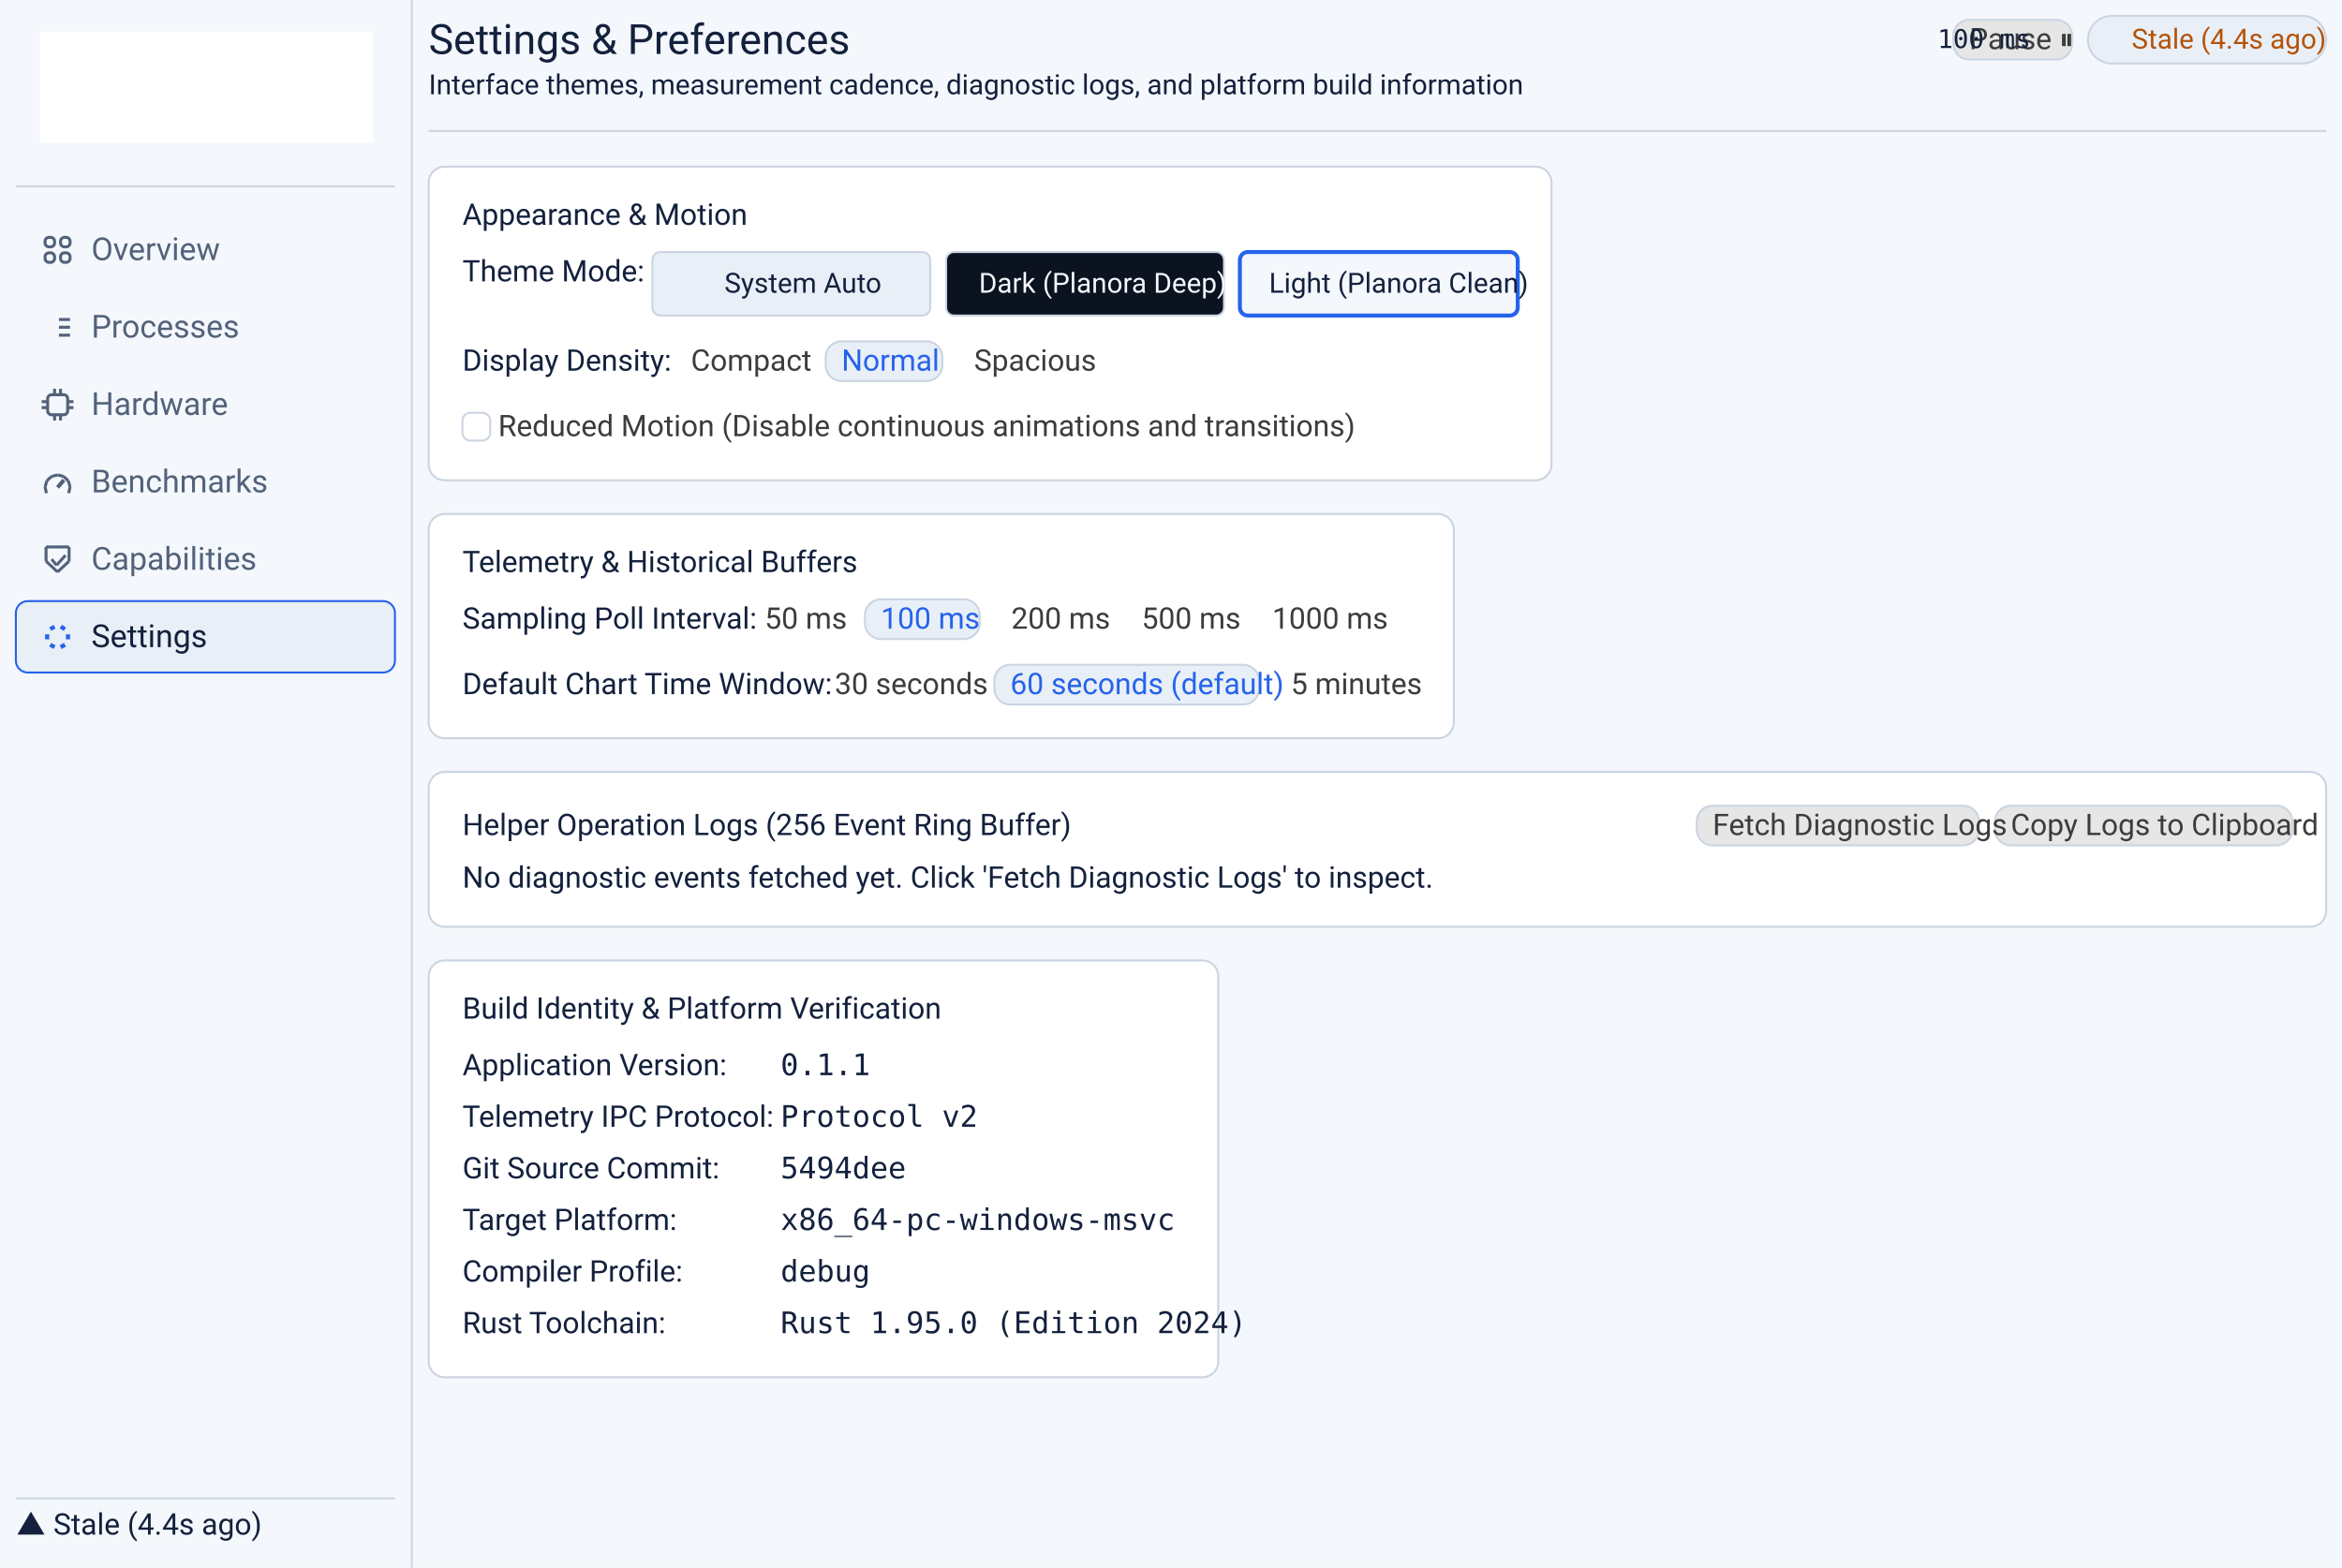
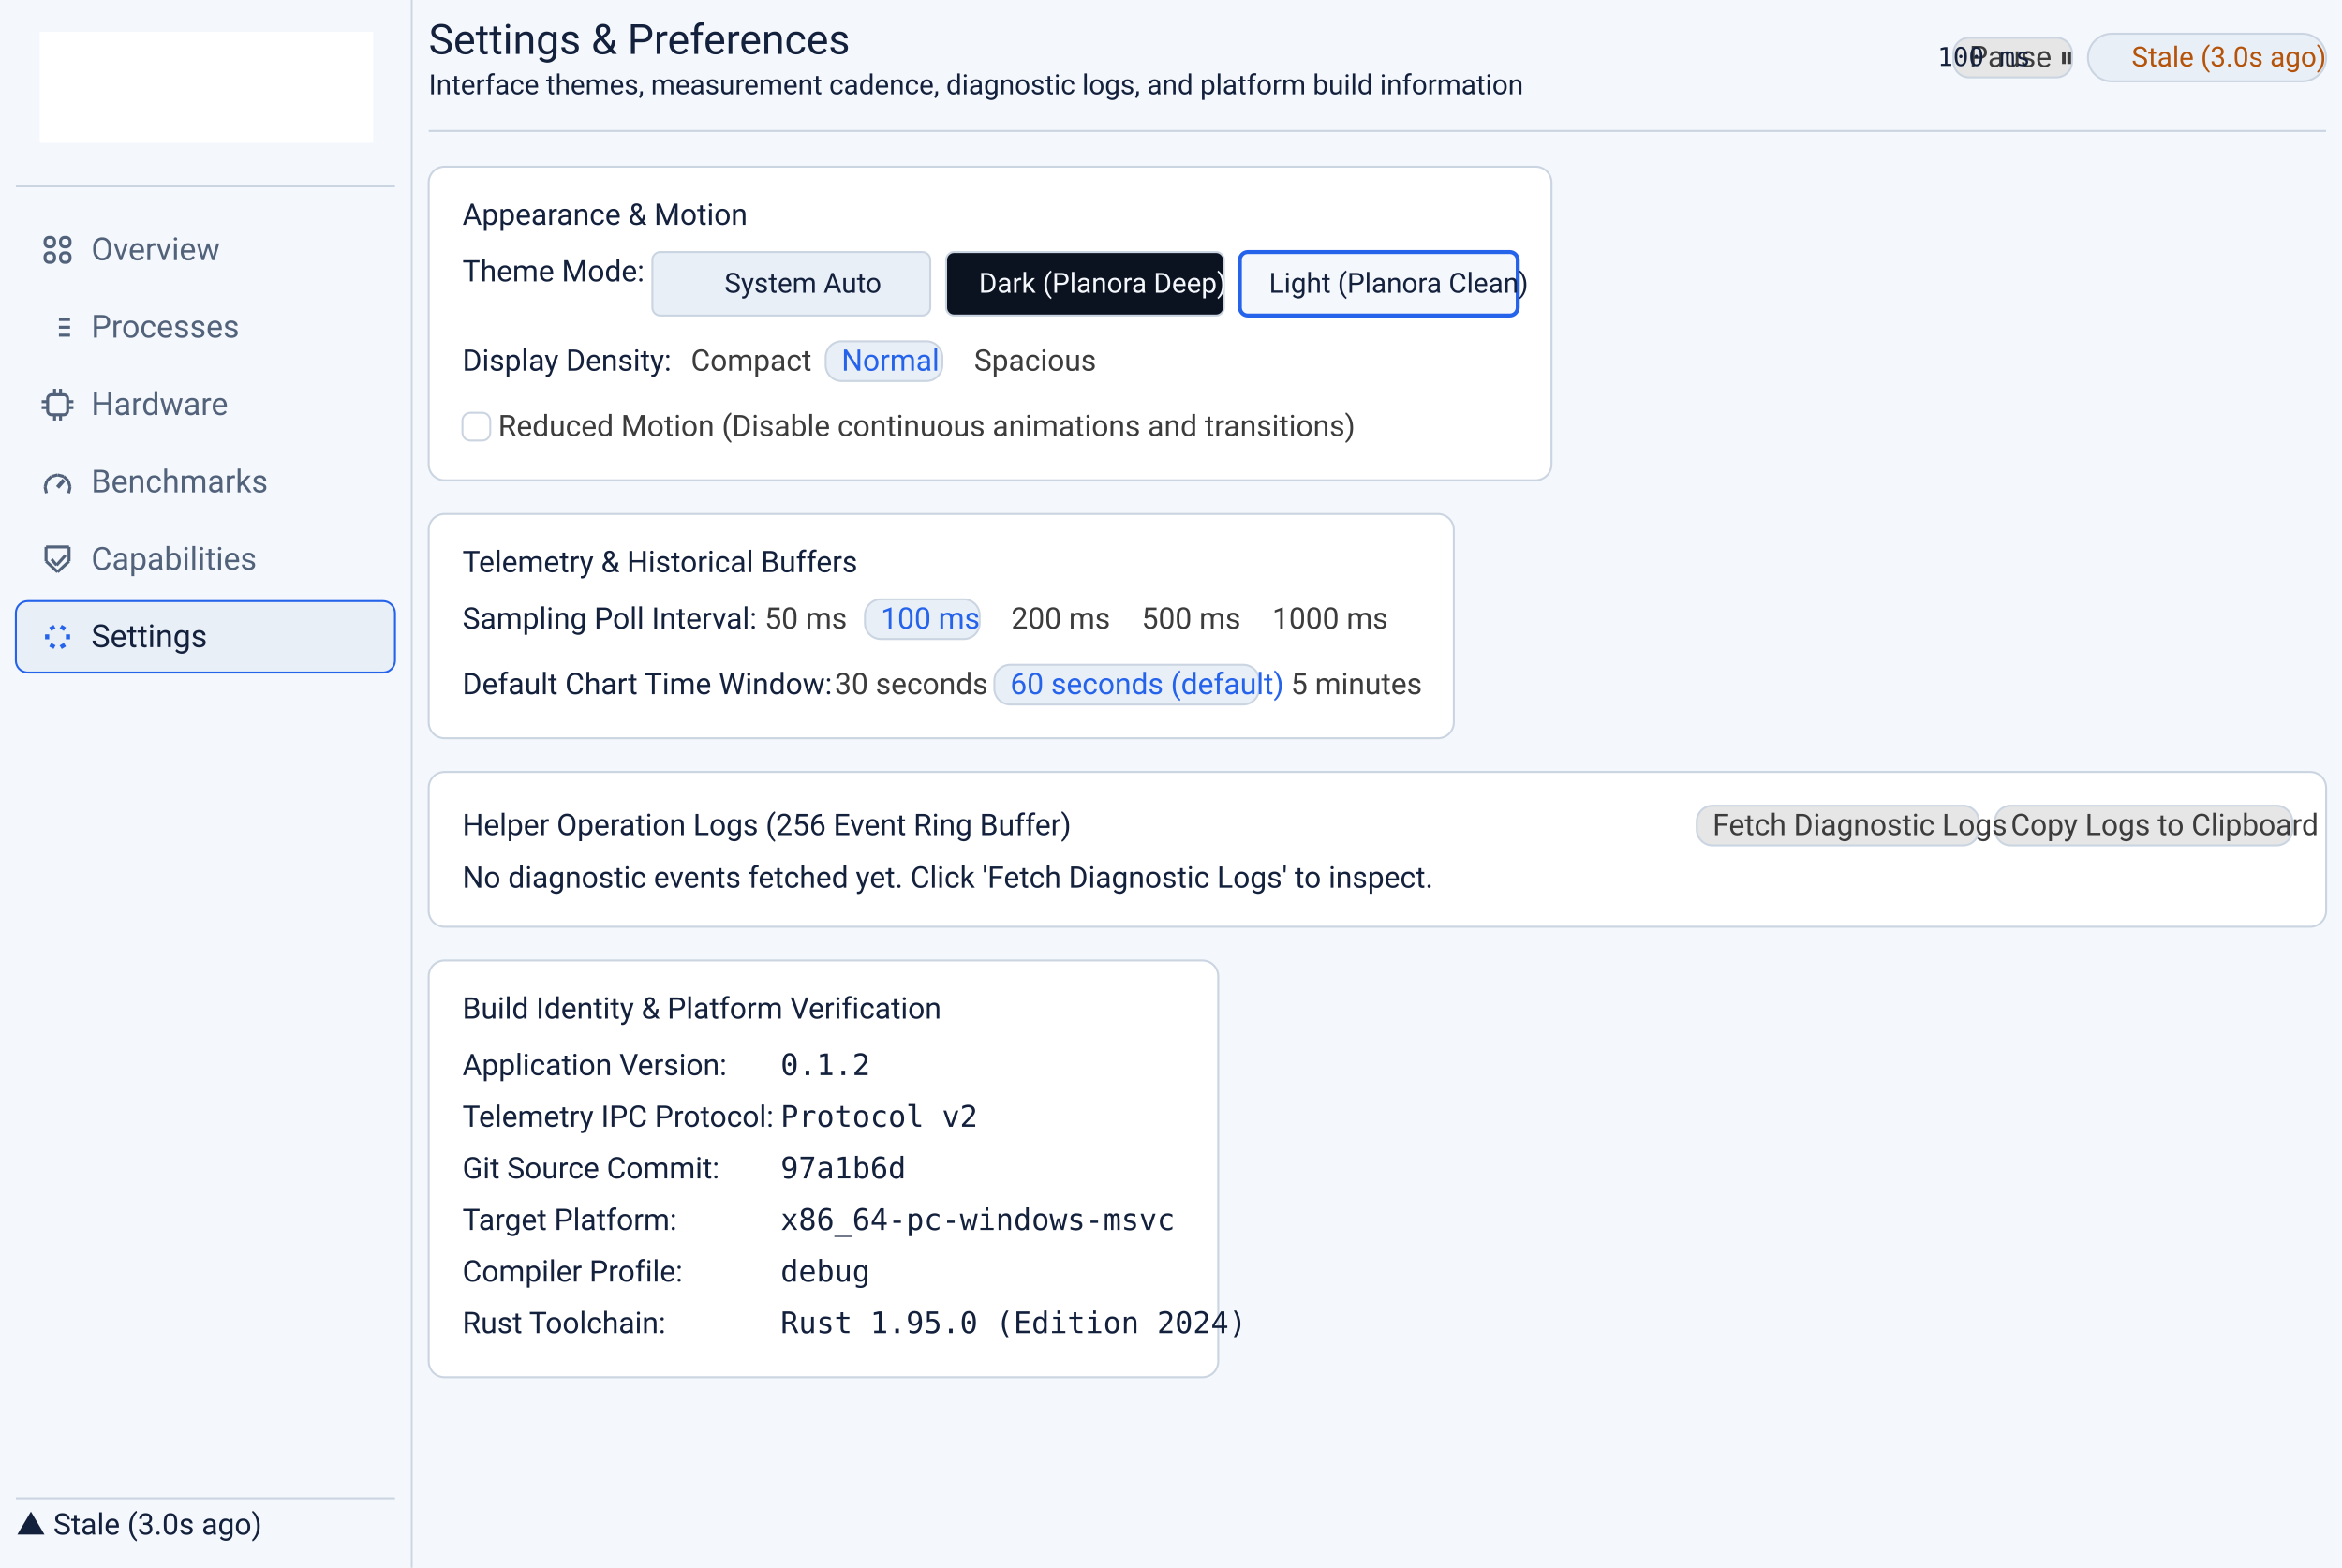
<svg xmlns="http://www.w3.org/2000/svg" width="1180" height="790" viewBox="0 0 1180 790">
  <style>
    text { font-family: -apple-system, BlinkMacSystemFont, "Segoe UI", Roboto, sans-serif; }
    .mono { font-family: "JetBrains Mono", Consolas, monospace; }
  </style>
  <rect width="100%" height="100%" fill="rgb(244, 247, 251)" />
+   <text x="1164.0" y="18.0" fill="rgba(15, 23, 42, 0.45)" font-size="10.0" font-weight="600" text-anchor="end">SIMULATED SAMPLE DATA - FIXTURE PREVIEW</text>
  <rect x="0.0" y="0.0" width="207.0" height="790.0" rx="0" fill="rgb(244, 247, 251)" stroke="rgba(0, 0, 0, 0.000)" stroke-width="0" />
  <rect x="20.0" y="16.0" width="168.0" height="55.9" rx="0" fill="rgb(255, 255, 255)" stroke="rgba(0, 0, 0, 0.000)" stroke-width="0" />
  <line x1="8.0" y1="93.9" x2="199.0" y2="93.9" stroke="rgb(203, 213, 225)" stroke-width="1.0" />
  <rect x="22.7" y="119.6" width="4.8" height="4.8" rx="2" fill="rgba(0, 0, 0, 0.000)" stroke="rgb(82, 98, 122)" stroke-width="1.5" />
  <rect x="30.5" y="119.6" width="4.8" height="4.8" rx="2" fill="rgba(0, 0, 0, 0.000)" stroke="rgb(82, 98, 122)" stroke-width="1.5" />
  <rect x="22.7" y="127.4" width="4.8" height="4.8" rx="2" fill="rgba(0, 0, 0, 0.000)" stroke="rgb(82, 98, 122)" stroke-width="1.5" />
  <rect x="30.5" y="127.4" width="4.8" height="4.8" rx="2" fill="rgba(0, 0, 0, 0.000)" stroke="rgb(82, 98, 122)" stroke-width="1.5" />
  <text x="46.0" y="131.1" fill="rgb(82, 98, 122)" font-size="16.0">Overview</text>
  <line x1="29.7" y1="161.0" x2="35.3" y2="161.0" stroke="rgb(82, 98, 122)" stroke-width="1.5" />
  <line x1="29.7" y1="164.9" x2="35.3" y2="164.9" stroke="rgb(82, 98, 122)" stroke-width="1.5" />
  <line x1="29.7" y1="168.9" x2="35.3" y2="168.9" stroke="rgb(82, 98, 122)" stroke-width="1.5" />
  <text x="46.0" y="170.1" fill="rgb(82, 98, 122)" font-size="16.0">Processes</text>
  <rect x="24.0" y="198.9" width="10.1" height="10.1" rx="2" fill="rgba(0, 0, 0, 0.000)" stroke="rgb(82, 98, 122)" stroke-width="1.5" />
  <line x1="27.5" y1="195.9" x2="27.5" y2="198.9" stroke="rgb(82, 98, 122)" stroke-width="1.5" />
  <line x1="27.5" y1="209.0" x2="27.5" y2="211.9" stroke="rgb(82, 98, 122)" stroke-width="1.5" />
  <line x1="21.0" y1="202.4" x2="24.0" y2="202.4" stroke="rgb(82, 98, 122)" stroke-width="1.5" />
  <line x1="34.0" y1="202.4" x2="37.0" y2="202.4" stroke="rgb(82, 98, 122)" stroke-width="1.5" />
  <line x1="30.5" y1="195.9" x2="30.5" y2="198.9" stroke="rgb(82, 98, 122)" stroke-width="1.5" />
  <line x1="30.5" y1="209.0" x2="30.5" y2="211.9" stroke="rgb(82, 98, 122)" stroke-width="1.5" />
  <line x1="21.0" y1="205.4" x2="24.0" y2="205.4" stroke="rgb(82, 98, 122)" stroke-width="1.5" />
  <line x1="34.0" y1="205.4" x2="37.0" y2="205.4" stroke="rgb(82, 98, 122)" stroke-width="1.5" />
  <text x="46.0" y="209.1" fill="rgb(82, 98, 122)" font-size="16.0">Hardware</text>
  <line x1="23.4" y1="248.5" x2="22.7" y2="245.4" stroke="rgb(82, 98, 122)" stroke-width="1.5" />
  <line x1="22.7" y1="245.4" x2="23.6" y2="242.3" stroke="rgb(82, 98, 122)" stroke-width="1.5" />
  <line x1="23.6" y1="242.3" x2="25.9" y2="240.1" stroke="rgb(82, 98, 122)" stroke-width="1.5" />
  <line x1="25.9" y1="240.1" x2="29.0" y2="239.3" stroke="rgb(82, 98, 122)" stroke-width="1.5" />
  <line x1="29.0" y1="239.3" x2="32.1" y2="240.1" stroke="rgb(82, 98, 122)" stroke-width="1.5" />
  <line x1="32.1" y1="240.1" x2="34.4" y2="242.3" stroke="rgb(82, 98, 122)" stroke-width="1.5" />
  <line x1="34.4" y1="242.3" x2="35.3" y2="245.4" stroke="rgb(82, 98, 122)" stroke-width="1.5" />
  <line x1="35.3" y1="245.4" x2="34.6" y2="248.5" stroke="rgb(82, 98, 122)" stroke-width="1.5" />
  <line x1="29.0" y1="245.6" x2="32.2" y2="241.9" stroke="rgb(82, 98, 122)" stroke-width="2.0" />
  <text x="46.0" y="248.1" fill="rgb(82, 98, 122)" font-size="16.0">Benchmarks</text>
  <line x1="23.2" y1="275.6" x2="34.8" y2="275.6" stroke="rgb(82, 98, 122)" stroke-width="1.5" />
  <line x1="34.8" y1="275.6" x2="34.8" y2="282.8" stroke="rgb(82, 98, 122)" stroke-width="1.5" />
  <line x1="34.8" y1="282.8" x2="29.0" y2="288.2" stroke="rgb(82, 98, 122)" stroke-width="1.5" />
  <line x1="29.0" y1="288.2" x2="23.2" y2="282.8" stroke="rgb(82, 98, 122)" stroke-width="1.5" />
  <line x1="23.2" y1="282.8" x2="23.2" y2="275.6" stroke="rgb(82, 98, 122)" stroke-width="1.5" />
  <line x1="26.0" y1="281.8" x2="28.5" y2="284.8" stroke="rgb(82, 98, 122)" stroke-width="1.5" />
  <line x1="28.5" y1="284.8" x2="33.0" y2="279.8" stroke="rgb(82, 98, 122)" stroke-width="1.5" />
  <text x="46.0" y="287.1" fill="rgb(82, 98, 122)" font-size="16.0">Capabilities</text>
  <rect x="8.0" y="302.9" width="191.0" height="36.0" rx="6" fill="rgb(233, 239, 247)" stroke="rgba(0, 0, 0, 0.000)" stroke-width="0" />
  <rect x="8.0" y="302.9" width="191.0" height="36.0" rx="6" fill="rgba(0, 0, 0, 0.000)" stroke="rgb(37, 99, 235)" stroke-width="1" />
  <line x1="33.2" y1="320.9" x2="35.3" y2="320.9" stroke="rgb(37, 99, 235)" stroke-width="2.5" />
  <line x1="31.1" y1="324.6" x2="32.2" y2="326.4" stroke="rgb(37, 99, 235)" stroke-width="2.5" />
  <line x1="26.9" y1="324.6" x2="25.9" y2="326.4" stroke="rgb(37, 99, 235)" stroke-width="2.5" />
  <line x1="24.8" y1="320.9" x2="22.7" y2="320.9" stroke="rgb(37, 99, 235)" stroke-width="2.5" />
  <line x1="26.9" y1="317.3" x2="25.9" y2="315.5" stroke="rgb(37, 99, 235)" stroke-width="2.5" />
  <line x1="31.1" y1="317.3" x2="32.2" y2="315.5" stroke="rgb(37, 99, 235)" stroke-width="2.5" />
  <text x="46.0" y="326.1" fill="rgb(20, 33, 61)" font-size="16.0">Settings</text>
-   <text x="8.0" y="773.3" fill="rgb(20, 33, 61)" font-size="15.0">▲ Stale (4.4s ago)</text>
+   <text x="8.0" y="773.3" fill="rgb(20, 33, 61)" font-size="15.0">▲ Stale (3.0s ago)</text>
  <line x1="8.0" y1="755.0" x2="199.0" y2="755.0" stroke="rgb(203, 213, 225)" stroke-width="1.0" />
  <line x1="207.5" y1="0.0" x2="207.5" y2="790.0" stroke="rgb(203, 213, 225)" stroke-width="1.0" />
  <rect x="208.0" y="0.0" width="972.0" height="790.0" rx="0" fill="rgb(244, 247, 251)" stroke="rgba(0, 0, 0, 0.000)" stroke-width="0" />
-   <rect x="1052.0" y="8.0" width="120.0" height="24.0" rx="12" fill="rgb(233, 239, 247)" stroke="rgba(0, 0, 0, 0.000)" stroke-width="0" />
-   <rect x="1052.0" y="8.0" width="120.0" height="24.0" rx="12" fill="rgba(0, 0, 0, 0.000)" stroke="rgb(203, 213, 225)" stroke-width="1" />
-   <text x="1074.0" y="24.5" fill="rgb(180, 83, 9)" font-size="14.0">Stale (4.4s ago)</text>
-   <rect x="984.2" y="10.0" width="59.8" height="20.0" rx="8" fill="rgb(230, 230, 230)" stroke="rgb(203, 213, 225)" stroke-width="1" />
-   <text x="992.2" y="24.8" fill="rgb(60, 60, 60)" font-size="15.0">Pause ⏸</text>
-   <text x="976.2" y="24.2" fill="rgb(20, 33, 61)" font-size="13.0" class="mono">100 ms</text>
  <text x="216.0" y="27.2" fill="rgb(20, 33, 61)" font-size="21.0">Settings &amp; Preferences</text>
  <text x="216.0" y="47.5" fill="rgb(20, 33, 61)" font-size="14.0">Interface themes, measurement cadence, diagnostic logs, and platform build information</text>
+   <rect x="1052.0" y="17.0" width="120.0" height="24.0" rx="12" fill="rgb(233, 239, 247)" stroke="rgba(0, 0, 0, 0.000)" stroke-width="0" />
+   <rect x="1052.0" y="17.0" width="120.0" height="24.0" rx="12" fill="rgba(0, 0, 0, 0.000)" stroke="rgb(203, 213, 225)" stroke-width="1" />
+   <text x="1074.0" y="33.5" fill="rgb(180, 83, 9)" font-size="14.0">Stale (3.0s ago)</text>
+   <rect x="984.2" y="19.0" width="59.8" height="20.0" rx="8" fill="rgb(230, 230, 230)" stroke="rgb(203, 213, 225)" stroke-width="1" />
+   <text x="992.2" y="33.8" fill="rgb(60, 60, 60)" font-size="15.0">Pause ⏸</text>
+   <text x="976.2" y="33.2" fill="rgb(20, 33, 61)" font-size="13.0" class="mono">100 ms</text>
  <line x1="216.0" y1="66.0" x2="1172.0" y2="66.0" stroke="rgb(203, 213, 225)" stroke-width="1.0" />
  <rect x="216.0" y="84.0" width="956.0" height="633.0" rx="0" fill="rgba(0, 0, 0, 0.000)" stroke="rgba(0, 0, 0, 0.000)" stroke-width="0" />
  <rect x="216.0" y="84.0" width="565.7" height="158.0" rx="8" fill="rgb(255, 255, 255)" stroke="rgb(203, 213, 225)" stroke-width="1" />
  <text x="233.0" y="113.3" fill="rgb(20, 33, 61)" font-size="15.0">Appearance &amp; Motion</text>
  <text x="233.0" y="141.8" fill="rgb(20, 33, 61)" font-size="15.0">Theme Mode:</text>
  <rect x="328.7" y="127.0" width="140.0" height="32.0" rx="4" fill="rgb(233, 239, 247)" stroke="rgba(0, 0, 0, 0.000)" stroke-width="0" />
  <rect x="328.7" y="127.0" width="140.0" height="32.0" rx="4" fill="rgba(0, 0, 0, 0.000)" stroke="rgb(203, 213, 225)" stroke-width="1" />
  <text x="365.0" y="147.5" fill="rgb(20, 33, 61)" font-size="14.0">System Auto</text>
  <rect x="476.7" y="127.0" width="140.0" height="32.0" rx="4" fill="rgb(11, 18, 32)" stroke="rgba(0, 0, 0, 0.000)" stroke-width="0" />
  <rect x="476.7" y="127.0" width="140.0" height="32.0" rx="4" fill="rgba(0, 0, 0, 0.000)" stroke="rgb(203, 213, 225)" stroke-width="1" />
  <text x="493.2" y="147.5" fill="rgb(244, 247, 251)" font-size="14.0">Dark (Planora Deep)</text>
  <rect x="624.7" y="127.0" width="140.0" height="32.0" rx="4" fill="rgb(244, 247, 251)" stroke="rgba(0, 0, 0, 0.000)" stroke-width="0" />
  <rect x="624.7" y="127.0" width="140.0" height="32.0" rx="4" fill="rgba(0, 0, 0, 0.000)" stroke="rgb(37, 99, 235)" stroke-width="2" />
  <text x="639.4" y="147.5" fill="rgb(20, 33, 61)" font-size="14.0">Light (Planora Clean)</text>
  <text x="233.0" y="186.8" fill="rgb(20, 33, 61)" font-size="15.0">Display Density:</text>
  <rect x="340.1" y="172.0" width="67.9" height="20.0" rx="8" fill="rgba(0, 0, 0, 0.000)" stroke="rgba(0, 0, 0, 0.000)" stroke-width="1" />
  <text x="348.1" y="186.8" fill="rgb(60, 60, 60)" font-size="15.0">Compact</text>
  <rect x="416.0" y="172.0" width="58.8" height="20.0" rx="8" fill="rgb(233, 239, 247)" stroke="rgb(203, 213, 225)" stroke-width="1" />
  <text x="424.0" y="186.8" fill="rgb(37, 99, 235)" font-size="15.0">Normal</text>
  <rect x="482.8" y="172.0" width="66.5" height="20.0" rx="8" fill="rgba(0, 0, 0, 0.000)" stroke="rgba(0, 0, 0, 0.000)" stroke-width="1" />
  <text x="490.8" y="186.8" fill="rgb(60, 60, 60)" font-size="15.0">Spacious</text>
  <rect x="233.0" y="205.0" width="389.5" height="20.0" rx="0" fill="rgba(0, 0, 0, 0.000)" stroke="rgba(0, 0, 0, 0.000)" stroke-width="0" />
  <text x="251.0" y="219.8" fill="rgb(60, 60, 60)" font-size="15.0">Reduced Motion (Disable continuous animations and transitions)</text>
  <rect x="233.0" y="208.0" width="14.0" height="14.0" rx="4" fill="rgb(255, 255, 255)" stroke="rgb(203, 213, 225)" stroke-width="1" />
  <rect x="216.0" y="259.0" width="516.5" height="113.0" rx="8" fill="rgb(255, 255, 255)" stroke="rgb(203, 213, 225)" stroke-width="1" />
  <text x="233.0" y="288.3" fill="rgb(20, 33, 61)" font-size="15.0">Telemetry &amp; Historical Buffers</text>
  <text x="233.0" y="316.8" fill="rgb(20, 33, 61)" font-size="15.0">Sampling Poll Interval:</text>
  <rect x="377.3" y="302.0" width="50.4" height="20.0" rx="8" fill="rgba(0, 0, 0, 0.000)" stroke="rgba(0, 0, 0, 0.000)" stroke-width="1" />
  <text x="385.3" y="316.8" fill="rgb(60, 60, 60)" font-size="15.0">50 ms</text>
  <rect x="435.8" y="302.0" width="57.8" height="20.0" rx="8" fill="rgb(233, 239, 247)" stroke="rgb(203, 213, 225)" stroke-width="1" />
  <text x="443.8" y="316.8" fill="rgb(37, 99, 235)" font-size="15.0">100 ms</text>
  <rect x="501.5" y="302.0" width="57.8" height="20.0" rx="8" fill="rgba(0, 0, 0, 0.000)" stroke="rgba(0, 0, 0, 0.000)" stroke-width="1" />
  <text x="509.5" y="316.8" fill="rgb(60, 60, 60)" font-size="15.0">200 ms</text>
  <rect x="567.2" y="302.0" width="57.8" height="20.0" rx="8" fill="rgba(0, 0, 0, 0.000)" stroke="rgba(0, 0, 0, 0.000)" stroke-width="1" />
  <text x="575.2" y="316.8" fill="rgb(60, 60, 60)" font-size="15.0">500 ms</text>
  <rect x="633.0" y="302.0" width="65.1" height="20.0" rx="8" fill="rgba(0, 0, 0, 0.000)" stroke="rgba(0, 0, 0, 0.000)" stroke-width="1" />
  <text x="641.0" y="316.8" fill="rgb(60, 60, 60)" font-size="15.0">1000 ms</text>
  <text x="233.0" y="349.8" fill="rgb(20, 33, 61)" font-size="15.0">Default Chart Time Window:</text>
  <rect x="412.6" y="335.0" width="80.4" height="20.0" rx="8" fill="rgba(0, 0, 0, 0.000)" stroke="rgba(0, 0, 0, 0.000)" stroke-width="1" />
  <text x="420.6" y="349.8" fill="rgb(60, 60, 60)" font-size="15.0">30 seconds</text>
  <rect x="501.0" y="335.0" width="133.4" height="20.0" rx="8" fill="rgb(233, 239, 247)" stroke="rgb(203, 213, 225)" stroke-width="1" />
  <text x="509.0" y="349.8" fill="rgb(37, 99, 235)" font-size="15.0">60 seconds (default)</text>
  <rect x="642.4" y="335.0" width="73.1" height="20.0" rx="8" fill="rgba(0, 0, 0, 0.000)" stroke="rgba(0, 0, 0, 0.000)" stroke-width="1" />
  <text x="650.4" y="349.8" fill="rgb(60, 60, 60)" font-size="15.0">5 minutes</text>
  <rect x="216.0" y="389.0" width="956.0" height="78.0" rx="8" fill="rgb(255, 255, 255)" stroke="rgb(203, 213, 225)" stroke-width="1" />
  <text x="233.0" y="420.8" fill="rgb(20, 33, 61)" font-size="15.0">Helper Operation Logs (256 Event Ring Buffer)</text>
  <rect x="1005.1" y="406.0" width="149.9" height="20.0" rx="8" fill="rgb(230, 230, 230)" stroke="rgb(203, 213, 225)" stroke-width="1" />
  <text x="1013.1" y="420.8" fill="rgb(60, 60, 60)" font-size="15.0">Copy Logs to Clipboard</text>
  <rect x="854.9" y="406.0" width="142.2" height="20.0" rx="8" fill="rgb(230, 230, 230)" stroke="rgb(203, 213, 225)" stroke-width="1" />
  <text x="862.9" y="420.8" fill="rgb(60, 60, 60)" font-size="15.0">Fetch Diagnostic Logs</text>
  <rect x="233.0" y="435.0" width="421.8" height="15.0" rx="0" fill="rgba(0, 0, 0, 0.000)" stroke="rgba(0, 0, 0, 0.000)" stroke-width="0" />
  <text x="233.0" y="447.3" fill="rgb(20, 33, 61)" font-size="15.0">No diagnostic events fetched yet. Click 'Fetch Diagnostic Logs' to inspect.</text>
  <rect x="216.0" y="484.0" width="397.8" height="210.0" rx="8" fill="rgb(255, 255, 255)" stroke="rgb(203, 213, 225)" stroke-width="1" />
  <text x="233.0" y="513.3" fill="rgb(20, 33, 61)" font-size="15.0">Build Identity &amp; Platform Verification</text>
  <text x="233.0" y="541.8" fill="rgb(20, 33, 61)" font-size="15.0">Application Version:</text>
-   <text x="393.3" y="541.8" fill="rgb(20, 33, 61)" font-size="15.0" class="mono">0.1.1</text>
+   <text x="393.3" y="541.8" fill="rgb(20, 33, 61)" font-size="15.0" class="mono">0.1.2</text>
  <rect x="231.0" y="550.0" width="367.8" height="26.0" rx="2" fill="rgba(5, 5, 5, 0.000)" stroke="rgba(0, 0, 0, 0.000)" stroke-width="0" />
  <text x="233.0" y="567.8" fill="rgb(20, 33, 61)" font-size="15.0">Telemetry IPC Protocol:</text>
  <text x="393.3" y="567.8" fill="rgb(20, 33, 61)" font-size="15.0" class="mono">Protocol v2</text>
  <text x="233.0" y="593.8" fill="rgb(20, 33, 61)" font-size="15.0">Git Source Commit:</text>
-   <text x="393.3" y="593.8" fill="rgb(20, 33, 61)" font-size="15.0" class="mono">5494dee</text>
+   <text x="393.3" y="593.8" fill="rgb(20, 33, 61)" font-size="15.0" class="mono">97a1b6d</text>
  <rect x="231.0" y="602.0" width="367.8" height="26.0" rx="2" fill="rgba(5, 5, 5, 0.000)" stroke="rgba(0, 0, 0, 0.000)" stroke-width="0" />
  <text x="233.0" y="619.8" fill="rgb(20, 33, 61)" font-size="15.0">Target Platform:</text>
  <text x="393.3" y="619.8" fill="rgb(20, 33, 61)" font-size="15.0" class="mono">x86_64-pc-windows-msvc</text>
  <text x="233.0" y="645.8" fill="rgb(20, 33, 61)" font-size="15.0">Compiler Profile:</text>
  <text x="393.3" y="645.8" fill="rgb(20, 33, 61)" font-size="15.0" class="mono">debug</text>
  <rect x="231.0" y="654.0" width="367.8" height="26.0" rx="2" fill="rgba(5, 5, 5, 0.000)" stroke="rgba(0, 0, 0, 0.000)" stroke-width="0" />
  <text x="233.0" y="671.8" fill="rgb(20, 33, 61)" font-size="15.0">Rust Toolchain:</text>
  <text x="393.3" y="671.8" fill="rgb(20, 33, 61)" font-size="15.0" class="mono">Rust 1.95.0 (Edition 2024)</text>
</svg>
